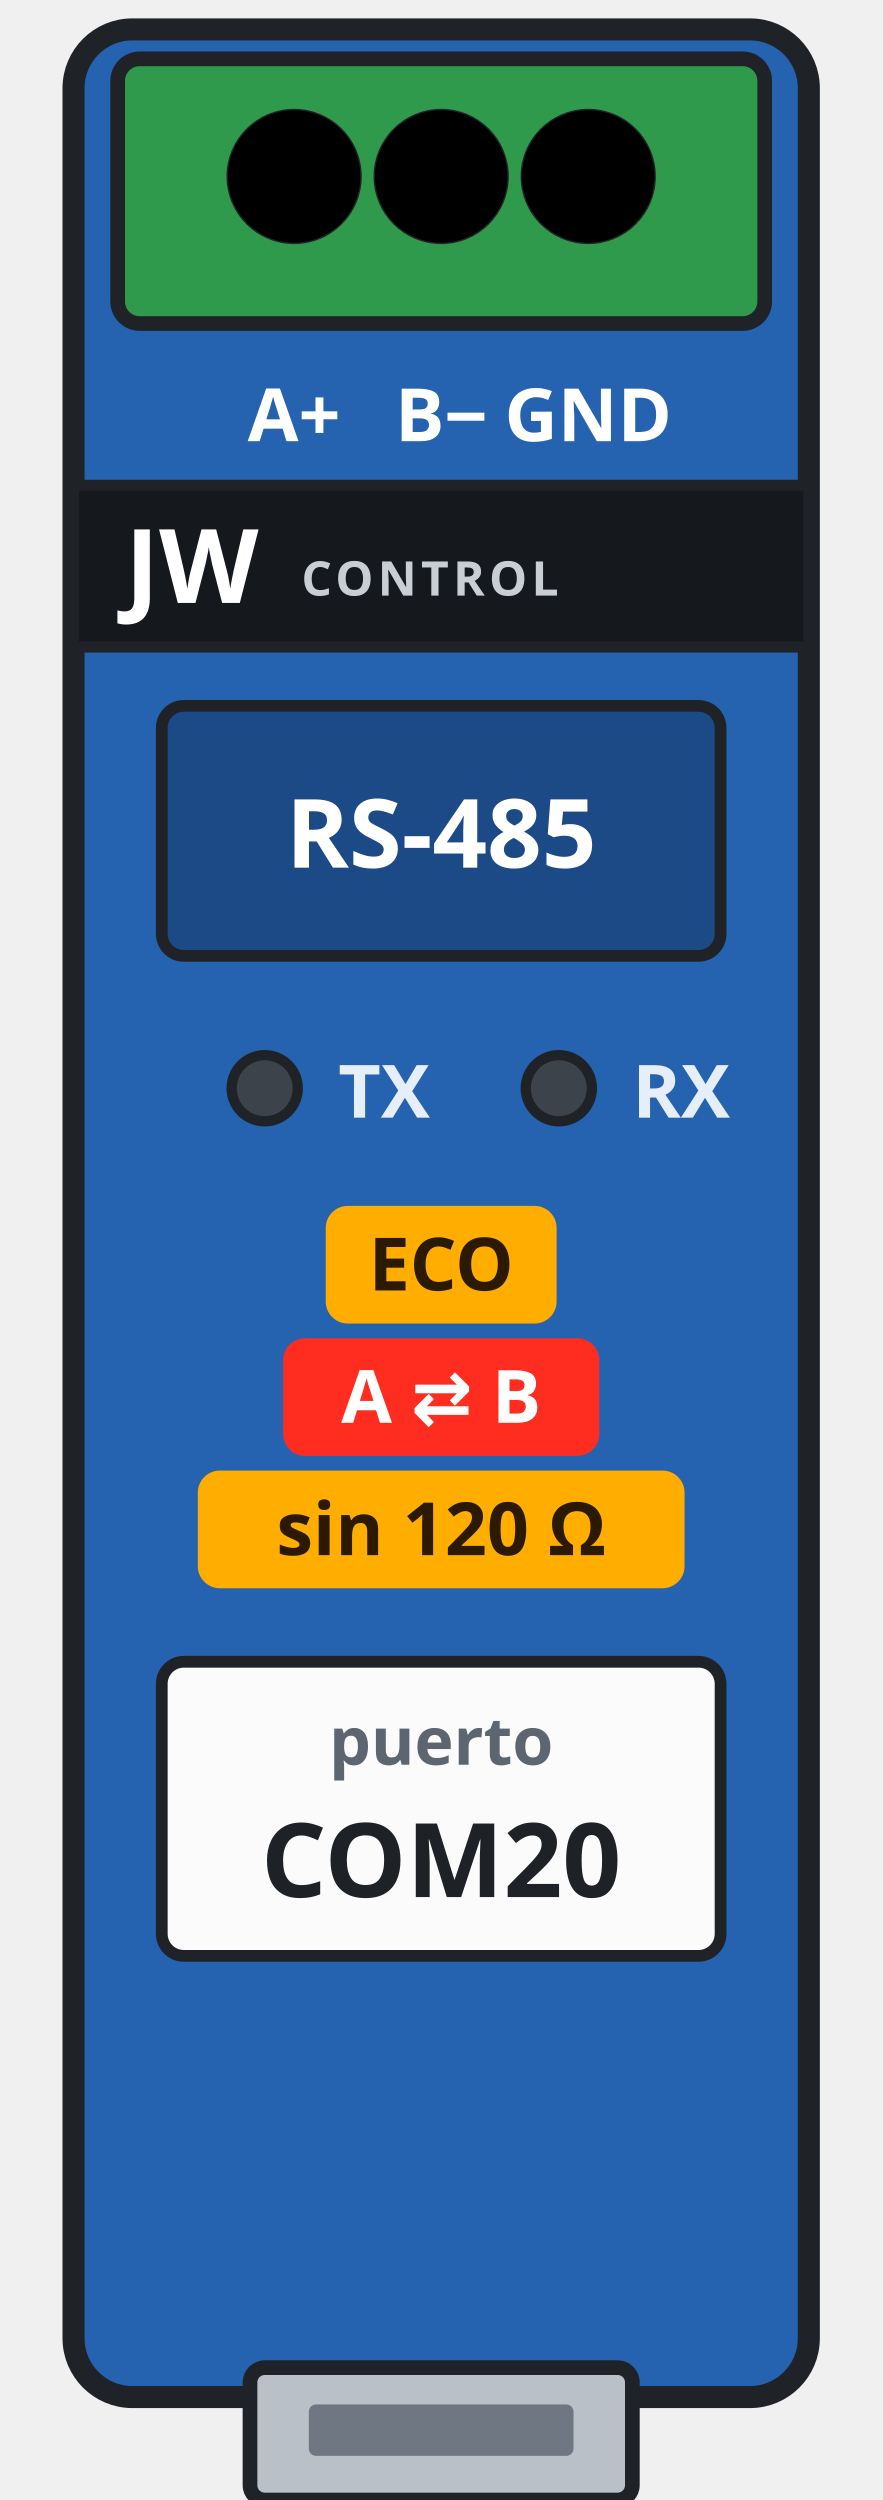
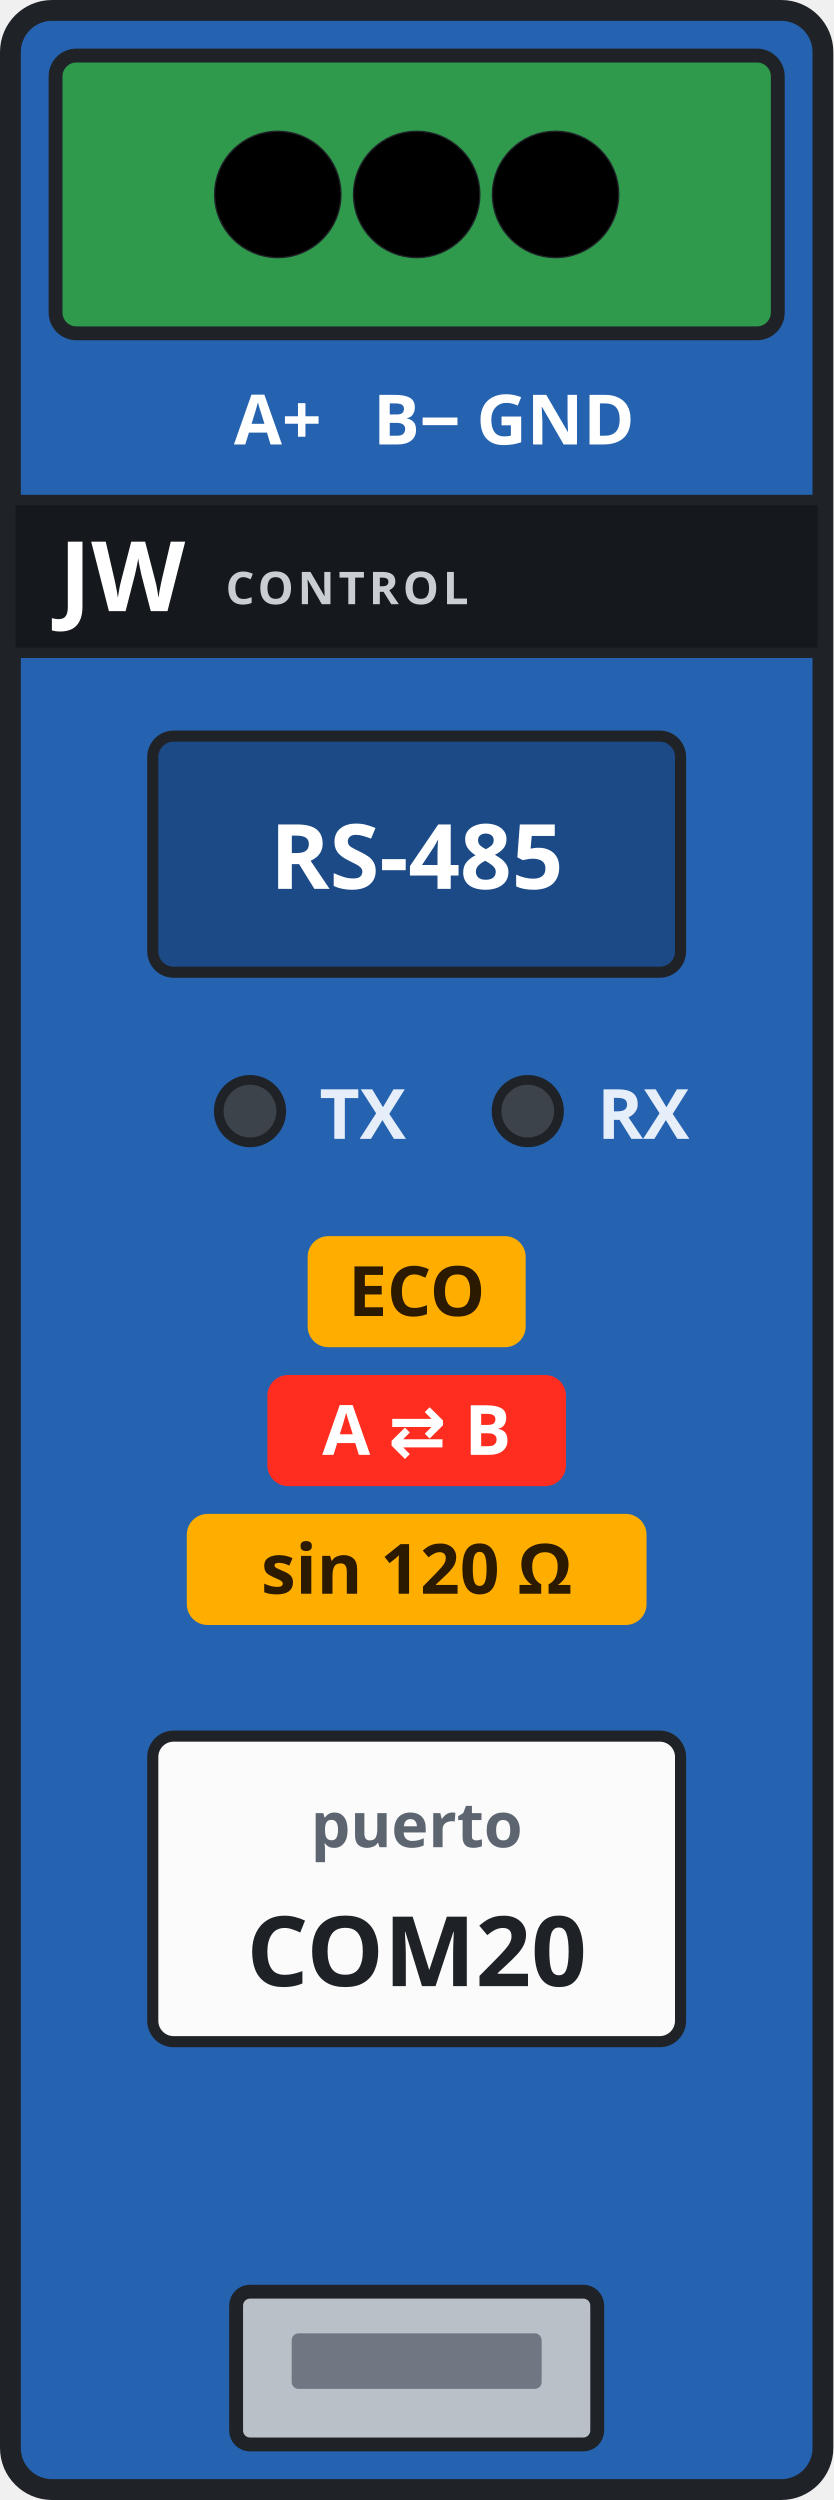
- <svg xmlns="http://www.w3.org/2000/svg" viewBox="0 0 120 340" width="120" height="340" font-family="Segoe UI,Noto Sans,Arial,sans-serif">
-   <rect x="10" y="4" width="100" height="322" rx="8" fill="#2563b0" stroke="#1f2328" stroke-width="3" />
-   <rect x="16" y="8" width="88" height="36" rx="3" fill="#2f9a4c" stroke="#1f2328" stroke-width="2" />
-   <circle cx="40" cy="24" r="8" fill="#fbfbfc" stroke="#1f2328" stroke-width="2.4" />
-   <circle cx="40" cy="24" r="4.8" fill="none" stroke="#a3aab2" stroke-width="1.2" />
-   <path d="M35.6 24h8.8 M40 19.6v8.8" fill="none" stroke="#2a2e33" stroke-width="3.4" stroke-linecap="round" />
-   <circle class="jw-term" data-term="A" cx="40" cy="24" r="9" />
-   <text x="40" y="60" font-size="10" font-weight="900" fill="#ffffff" text-anchor="middle">A+</text>
-   <circle cx="60" cy="24" r="8" fill="#fbfbfc" stroke="#1f2328" stroke-width="2.4" />
-   <circle cx="60" cy="24" r="4.8" fill="none" stroke="#a3aab2" stroke-width="1.2" />
-   <path d="M55.6 24h8.8 M60 19.6v8.8" fill="none" stroke="#2a2e33" stroke-width="3.4" stroke-linecap="round" />
-   <circle class="jw-term" data-term="B" cx="60" cy="24" r="9" />
-   <text x="60" y="60" font-size="10" font-weight="900" fill="#ffffff" text-anchor="middle">B−</text>
-   <circle cx="80" cy="24" r="8" fill="#fbfbfc" stroke="#1f2328" stroke-width="2.4" />
-   <circle cx="80" cy="24" r="4.8" fill="none" stroke="#a3aab2" stroke-width="1.2" />
-   <path d="M75.6 24h8.8 M80 19.6v8.8" fill="none" stroke="#2a2e33" stroke-width="3.4" stroke-linecap="round" />
-   <circle class="jw-term" data-term="GND" cx="80" cy="24" r="9" />
-   <text x="80" y="60" font-size="10" font-weight="900" fill="#ffffff" text-anchor="middle">GND</text>
-   <rect x="10" y="66" width="100" height="22" fill="#15181c" stroke="#1f2328" stroke-width="1.5" />
-   <text x="17" y="82" font-size="14" font-weight="900" fill="#fff" text-anchor="start">JW</text>
-   <text x="41" y="81" font-size="6.5" font-weight="800" fill="#c9ced4" text-anchor="start" letter-spacing=".6">CONTROL</text>
-   <rect x="22" y="96" width="76" height="34" rx="3" fill="#1b4a87" stroke="#1f2328" stroke-width="1.6" />
-   <text x="60" y="118" font-size="13" font-weight="900" fill="#ffffff" text-anchor="middle">RS-485</text>
-   <circle cx="36" cy="148" r="4.5" fill="#3d434b" stroke="#1f2328" stroke-width="1.4" />
-   <text x="46" y="152" font-size="10" font-weight="900" fill="#e6eefa" text-anchor="start">TX</text>
-   <circle cx="76" cy="148" r="4.5" fill="#3d434b" stroke="#1f2328" stroke-width="1.4" />
-   <text x="86" y="152" font-size="10" font-weight="900" fill="#e6eefa" text-anchor="start">RX</text>
+ <svg xmlns="http://www.w3.org/2000/svg" viewBox="0 0 120 360" width="120" height="360" font-family="Segoe UI,Noto Sans,Arial,sans-serif">
+   <rect x="1.5" y="1.5" width="117" height="357" rx="6" fill="#2563b0" stroke="#1f2328" stroke-width="3" />
+   <rect x="8" y="8" width="104" height="40" rx="3" fill="#2f9a4c" stroke="#1f2328" stroke-width="2" />
+   <circle cx="40" cy="28" r="8" fill="#fbfbfc" stroke="#1f2328" stroke-width="2.4" />
+   <circle cx="40" cy="28" r="4.8" fill="none" stroke="#a3aab2" stroke-width="1.2" />
+   <path d="M35.6 28h8.8 M40 23.6v8.8" fill="none" stroke="#2a2e33" stroke-width="3.4" stroke-linecap="round" />
+   <circle class="jw-term" data-term="A" cx="40" cy="28" r="9" />
+   <text x="40" y="64" font-size="10" font-weight="900" fill="#ffffff" text-anchor="middle">A+</text>
+   <circle cx="60" cy="28" r="8" fill="#fbfbfc" stroke="#1f2328" stroke-width="2.4" />
+   <circle cx="60" cy="28" r="4.8" fill="none" stroke="#a3aab2" stroke-width="1.2" />
+   <path d="M55.6 28h8.8 M60 23.6v8.8" fill="none" stroke="#2a2e33" stroke-width="3.4" stroke-linecap="round" />
+   <circle class="jw-term" data-term="B" cx="60" cy="28" r="9" />
+   <text x="60" y="64" font-size="10" font-weight="900" fill="#ffffff" text-anchor="middle">B−</text>
+   <circle cx="80" cy="28" r="8" fill="#fbfbfc" stroke="#1f2328" stroke-width="2.4" />
+   <circle cx="80" cy="28" r="4.8" fill="none" stroke="#a3aab2" stroke-width="1.2" />
+   <path d="M75.6 28h8.8 M80 23.6v8.8" fill="none" stroke="#2a2e33" stroke-width="3.4" stroke-linecap="round" />
+   <circle class="jw-term" data-term="GND" cx="80" cy="28" r="9" />
+   <text x="80" y="64" font-size="10" font-weight="900" fill="#ffffff" text-anchor="middle">GND</text>
+   <rect x="1.5" y="72" width="117" height="22" fill="#15181c" stroke="#1f2328" stroke-width="1.5" />
+   <text x="8.5" y="88" font-size="14" font-weight="900" fill="#fff" text-anchor="start">JW</text>
+   <text x="32.5" y="87" font-size="6.5" font-weight="800" fill="#c9ced4" text-anchor="start" letter-spacing=".6">CONTROL</text>
+   <rect x="22" y="106" width="76" height="34" rx="3" fill="#1b4a87" stroke="#1f2328" stroke-width="1.6" />
+   <text x="60" y="128" font-size="13" font-weight="900" fill="#ffffff" text-anchor="middle">RS-485</text>
+   <circle cx="36" cy="160" r="4.5" fill="#3d434b" stroke="#1f2328" stroke-width="1.4" />
+   <text x="46" y="164" font-size="10" font-weight="900" fill="#e6eefa" text-anchor="start">TX</text>
+   <circle cx="76" cy="160" r="4.5" fill="#3d434b" stroke="#1f2328" stroke-width="1.4" />
+   <text x="86" y="164" font-size="10" font-weight="900" fill="#e6eefa" text-anchor="start">RX</text>
  <g data-show="param.eco">
-     <rect x="44.3" y="164" width="31.4" height="16" rx="3" fill="#ffae00" stroke="none" stroke-width="0" />
-     <text x="60" y="175.5" font-size="10" font-weight="800" fill="#2b1a00" text-anchor="middle">ECO</text>
+     <rect x="44.3" y="178" width="31.4" height="16" rx="3" fill="#ffae00" stroke="none" stroke-width="0" />
+     <text x="60" y="189.5" font-size="10" font-weight="800" fill="#2b1a00" text-anchor="middle">ECO</text>
  </g>
  <g data-show="param.abInvertidos">
-     <rect x="38.5" y="182" width="43.0" height="16" rx="3" fill="#ff2d20" stroke="none" stroke-width="0" />
-     <text x="60" y="193.5" font-size="10" font-weight="800" fill="#fff" text-anchor="middle">A ⇄ B</text>
+     <rect x="38.5" y="198" width="43.0" height="16" rx="3" fill="#ff2d20" stroke="none" stroke-width="0" />
+     <text x="60" y="209.5" font-size="10" font-weight="800" fill="#fff" text-anchor="middle">A ⇄ B</text>
  </g>
  <g data-show="param.sinTerminacion">
-     <rect x="26.9" y="200" width="66.2" height="16" rx="3" fill="#ffae00" stroke="none" stroke-width="0" />
-     <text x="60" y="211.5" font-size="10" font-weight="800" fill="#2b1a00" text-anchor="middle">sin 120 Ω</text>
+     <rect x="26.9" y="218" width="66.2" height="16" rx="3" fill="#ffae00" stroke="none" stroke-width="0" />
+     <text x="60" y="229.5" font-size="10" font-weight="800" fill="#2b1a00" text-anchor="middle">sin 120 Ω</text>
  </g>
-   <rect x="22" y="226" width="76" height="40" rx="3" fill="#fbfbfc" stroke="#1f2328" stroke-width="1.6" />
-   <text x="60" y="240" font-size="9" font-weight="800" fill="#5d6670" text-anchor="middle">puerto</text>
-   <text x="60" y="258" font-size="14" font-weight="900" fill="#1e2226" text-anchor="middle" data-text="param.com">COM20</text>
-   <rect x="34" y="322" width="52" height="18" rx="2" fill="#b9c0c8" stroke="#1f2328" stroke-width="2" />
-   <rect x="42" y="327" width="36" height="7" rx="1" fill="#6f7882" stroke="none" stroke-width="0" />
+   <rect x="22" y="250" width="76" height="44" rx="3" fill="#fbfbfc" stroke="#1f2328" stroke-width="1.6" />
+   <text x="60" y="266" font-size="9" font-weight="800" fill="#5d6670" text-anchor="middle">puerto</text>
+   <text x="60" y="286" font-size="14" font-weight="900" fill="#1e2226" text-anchor="middle" data-text="param.com">COM20</text>
+   <rect x="34" y="330" width="52" height="22" rx="2" fill="#b9c0c8" stroke="#1f2328" stroke-width="2" />
+   <rect x="42" y="336" width="36" height="8" rx="1" fill="#6f7882" stroke="none" stroke-width="0" />
</svg>
